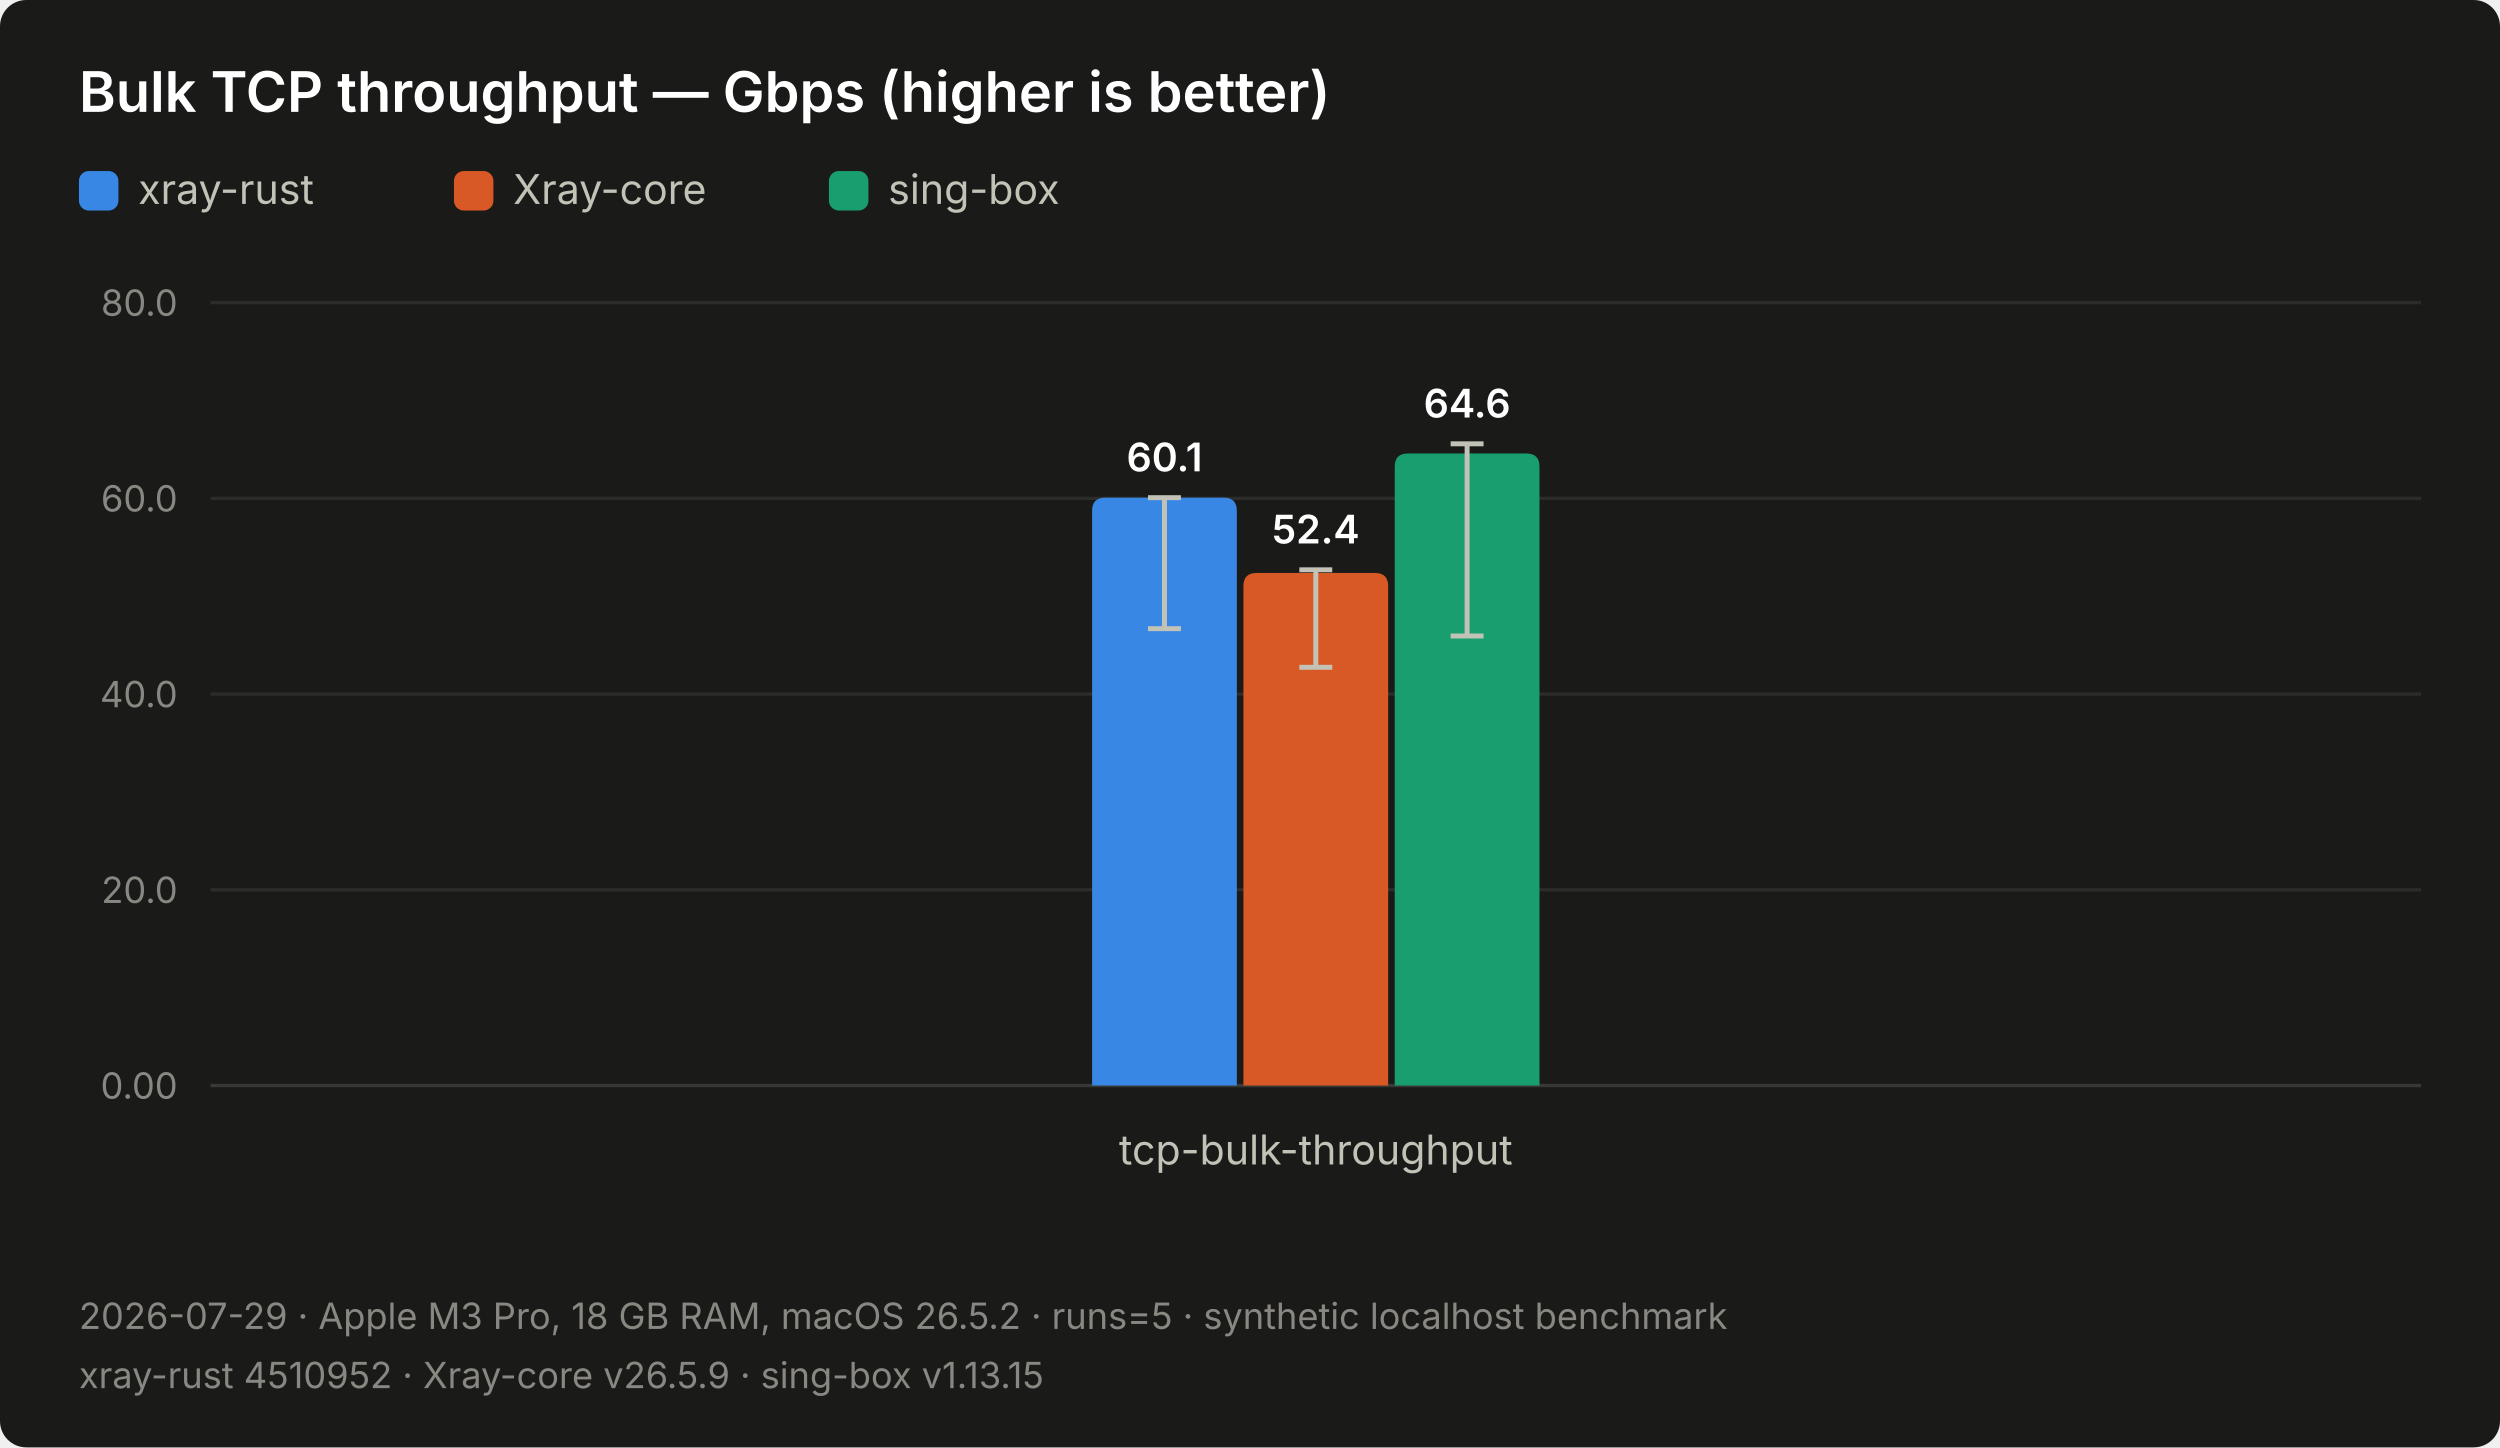
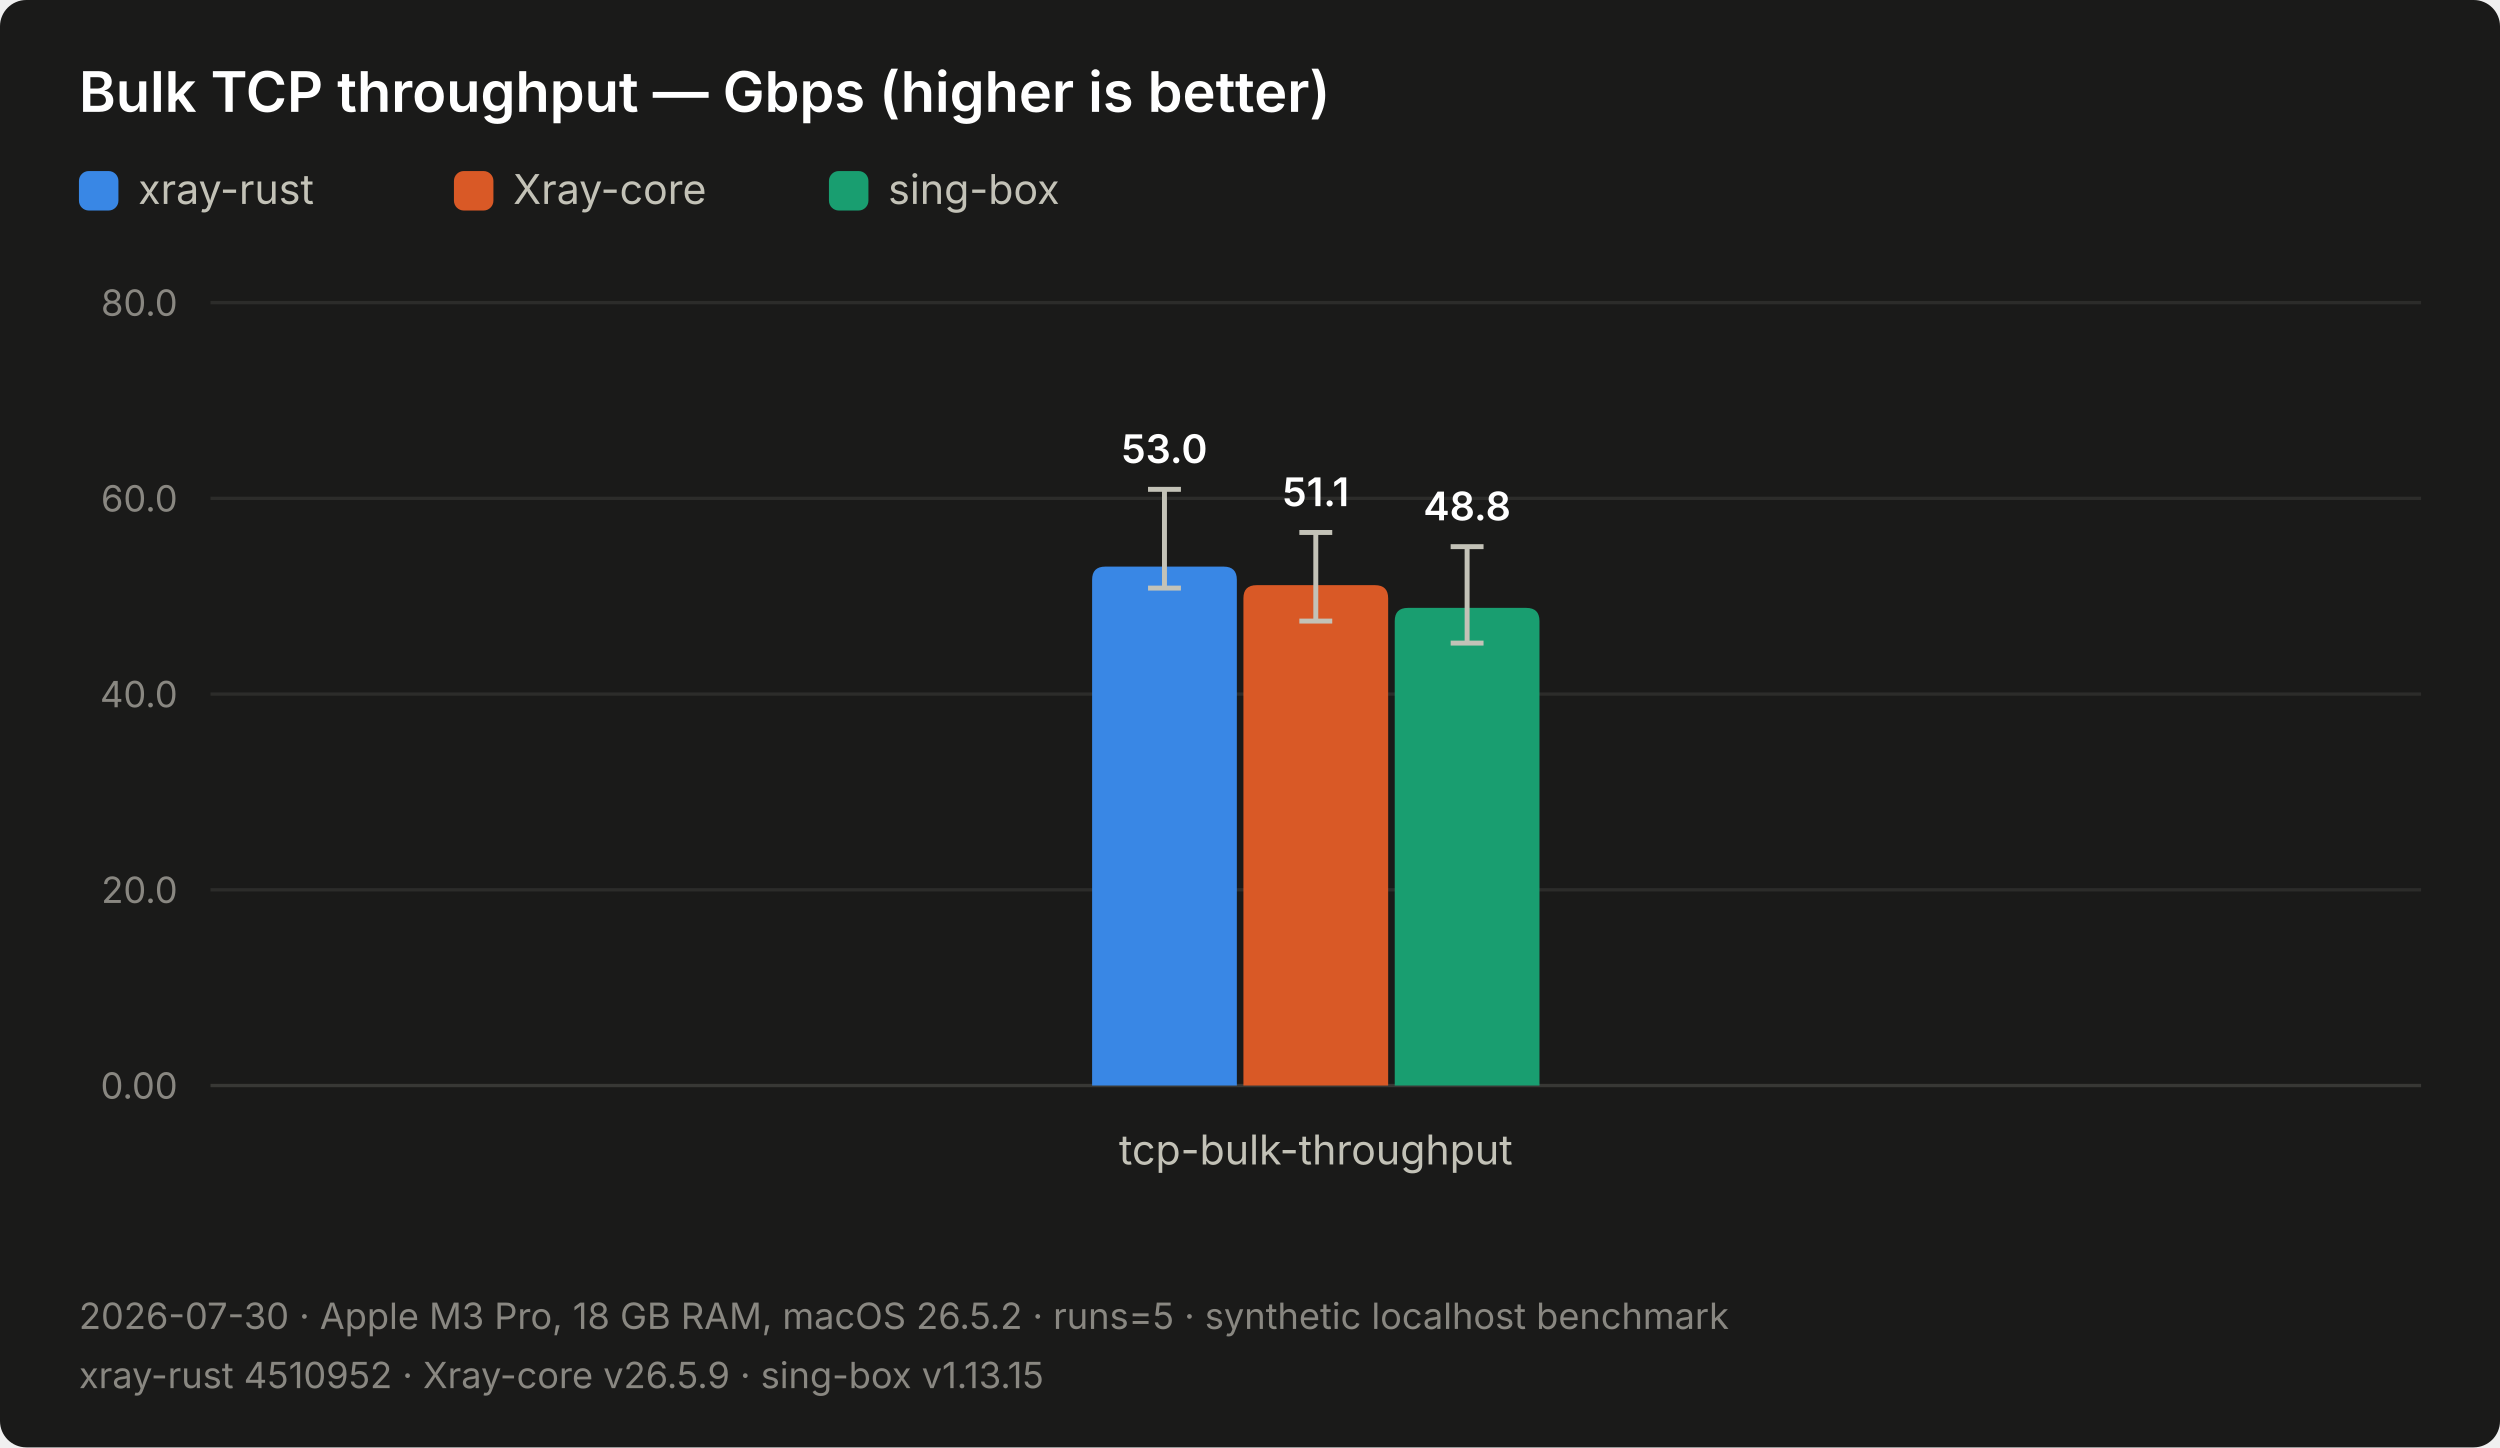
<svg xmlns="http://www.w3.org/2000/svg" width="760" height="440" viewBox="0 0 760 440" role="img" aria-label="Bulk TCP throughput — Gbps (higher is better)">
  <rect width="760" height="440" fill="#1a1a19" rx="8" />
  <text x="24" y="34" font-family="system-ui, -apple-system, 'Segoe UI', sans-serif" font-size="17" font-weight="600" fill="#ffffff">Bulk TCP throughput — Gbps (higher is better)</text>
  <rect x="24.00" y="52" width="12" height="12" rx="3" fill="#3987e5" />
  <text x="42.00" y="62" font-family="system-ui, -apple-system, 'Segoe UI', sans-serif" font-size="12.5" fill="#c3c2b7">xray-rust</text>
  <rect x="138.00" y="52" width="12" height="12" rx="3" fill="#d95926" />
  <text x="156.00" y="62" font-family="system-ui, -apple-system, 'Segoe UI', sans-serif" font-size="12.5" fill="#c3c2b7">Xray-core</text>
  <rect x="252.00" y="52" width="12" height="12" rx="3" fill="#199e70" />
  <text x="270.00" y="62" font-family="system-ui, -apple-system, 'Segoe UI', sans-serif" font-size="12.5" fill="#c3c2b7">sing-box</text>
  <text x="54" y="334.00" font-family="system-ui, -apple-system, 'Segoe UI', sans-serif" font-size="11" fill="#898781" text-anchor="end">0.00</text>
  <line x1="64" y1="270.50" x2="736" y2="270.50" stroke="#2c2c2a" stroke-width="1" />
  <text x="54" y="274.50" font-family="system-ui, -apple-system, 'Segoe UI', sans-serif" font-size="11" fill="#898781" text-anchor="end">20.0</text>
  <line x1="64" y1="211.00" x2="736" y2="211.00" stroke="#2c2c2a" stroke-width="1" />
  <text x="54" y="215.00" font-family="system-ui, -apple-system, 'Segoe UI', sans-serif" font-size="11" fill="#898781" text-anchor="end">40.0</text>
  <line x1="64" y1="151.50" x2="736" y2="151.50" stroke="#2c2c2a" stroke-width="1" />
  <text x="54" y="155.50" font-family="system-ui, -apple-system, 'Segoe UI', sans-serif" font-size="11" fill="#898781" text-anchor="end">60.0</text>
  <line x1="64" y1="92.00" x2="736" y2="92.00" stroke="#2c2c2a" stroke-width="1" />
  <text x="54" y="96.00" font-family="system-ui, -apple-system, 'Segoe UI', sans-serif" font-size="11" fill="#898781" text-anchor="end">80.0</text>
  <line x1="64" y1="330" x2="736" y2="330" stroke="#383835" stroke-width="1" />
-   <path d="M 332.00 330.00 L 332.00 155.29 Q 332.00 151.29 336.00 151.29 L 372.00 151.29 Q 376.00 151.29 376.00 155.29 L 376.00 330.00 Z" fill="#3987e5" />
-   <line x1="354.00" y1="191.11" x2="354.00" y2="151.29" stroke="#c3c2b7" stroke-width="1.5" />
-   <line x1="349.00" y1="191.11" x2="359.00" y2="191.11" stroke="#c3c2b7" stroke-width="1.5" />
-   <line x1="349.00" y1="151.29" x2="359.00" y2="151.29" stroke="#c3c2b7" stroke-width="1.5" />
-   <text x="354.00" y="143.29" font-family="system-ui, -apple-system, 'Segoe UI', sans-serif" font-size="12" font-weight="600" fill="#ffffff" text-anchor="middle">60.1</text>
-   <path d="M 378.00 330.00 L 378.00 178.18 Q 378.00 174.18 382.00 174.18 L 418.00 174.18 Q 422.00 174.18 422.00 178.18 L 422.00 330.00 Z" fill="#d95926" />
-   <line x1="400.00" y1="202.86" x2="400.00" y2="173.22" stroke="#c3c2b7" stroke-width="1.5" />
-   <line x1="395.00" y1="202.86" x2="405.00" y2="202.86" stroke="#c3c2b7" stroke-width="1.5" />
-   <line x1="395.00" y1="173.22" x2="405.00" y2="173.22" stroke="#c3c2b7" stroke-width="1.5" />
-   <text x="400.00" y="165.22" font-family="system-ui, -apple-system, 'Segoe UI', sans-serif" font-size="12" font-weight="600" fill="#ffffff" text-anchor="middle">52.4</text>
-   <path d="M 424.00 330.00 L 424.00 141.86 Q 424.00 137.86 428.00 137.86 L 464.00 137.86 Q 468.00 137.86 468.00 141.86 L 468.00 330.00 Z" fill="#199e70" />
-   <line x1="446.00" y1="193.34" x2="446.00" y2="134.92" stroke="#c3c2b7" stroke-width="1.5" />
-   <line x1="441.00" y1="193.34" x2="451.00" y2="193.34" stroke="#c3c2b7" stroke-width="1.5" />
-   <line x1="441.00" y1="134.92" x2="451.00" y2="134.92" stroke="#c3c2b7" stroke-width="1.5" />
-   <text x="446.00" y="126.92" font-family="system-ui, -apple-system, 'Segoe UI', sans-serif" font-size="12" font-weight="600" fill="#ffffff" text-anchor="middle">64.6</text>
+   <path d="M 332.00 330.00 L 332.00 176.25 Q 332.00 172.25 336.00 172.25 L 372.00 172.25 Q 376.00 172.25 376.00 176.25 L 376.00 330.00 Z" fill="#3987e5" />
+   <line x1="354.00" y1="178.78" x2="354.00" y2="148.76" stroke="#c3c2b7" stroke-width="1.5" />
+   <line x1="349.00" y1="178.78" x2="359.00" y2="178.78" stroke="#c3c2b7" stroke-width="1.5" />
+   <line x1="349.00" y1="148.76" x2="359.00" y2="148.76" stroke="#c3c2b7" stroke-width="1.5" />
+   <text x="354.00" y="140.76" font-family="system-ui, -apple-system, 'Segoe UI', sans-serif" font-size="12" font-weight="600" fill="#ffffff" text-anchor="middle">53.0</text>
+   <path d="M 378.00 330.00 L 378.00 181.89 Q 378.00 177.89 382.00 177.89 L 418.00 177.89 Q 422.00 177.89 422.00 181.89 L 422.00 330.00 Z" fill="#d95926" />
+   <line x1="400.00" y1="188.81" x2="400.00" y2="161.87" stroke="#c3c2b7" stroke-width="1.5" />
+   <line x1="395.00" y1="188.81" x2="405.00" y2="188.81" stroke="#c3c2b7" stroke-width="1.5" />
+   <line x1="395.00" y1="161.87" x2="405.00" y2="161.87" stroke="#c3c2b7" stroke-width="1.5" />
+   <text x="400.00" y="153.87" font-family="system-ui, -apple-system, 'Segoe UI', sans-serif" font-size="12" font-weight="600" fill="#ffffff" text-anchor="middle">51.1</text>
+   <path d="M 424.00 330.00 L 424.00 188.80 Q 424.00 184.80 428.00 184.80 L 464.00 184.80 Q 468.00 184.80 468.00 188.80 L 468.00 330.00 Z" fill="#199e70" />
+   <line x1="446.00" y1="195.50" x2="446.00" y2="166.18" stroke="#c3c2b7" stroke-width="1.5" />
+   <line x1="441.00" y1="195.50" x2="451.00" y2="195.50" stroke="#c3c2b7" stroke-width="1.5" />
+   <line x1="441.00" y1="166.18" x2="451.00" y2="166.18" stroke="#c3c2b7" stroke-width="1.5" />
+   <text x="446.00" y="158.18" font-family="system-ui, -apple-system, 'Segoe UI', sans-serif" font-size="12" font-weight="600" fill="#ffffff" text-anchor="middle">48.8</text>
  <text x="400.00" y="354" font-family="system-ui, -apple-system, 'Segoe UI', sans-serif" font-size="12.5" fill="#c3c2b7" text-anchor="middle">tcp-bulk-throughput</text>
-   <text x="24" y="404" font-family="system-ui, -apple-system, 'Segoe UI', sans-serif" font-size="11" fill="#898781">2026-07-29 · Apple M3 Pro, 18 GB RAM, macOS 26.5.2 · runs=5 · synthetic localhost benchmark</text>
+   <text x="24" y="404" font-family="system-ui, -apple-system, 'Segoe UI', sans-serif" font-size="11" fill="#898781">2026-07-30 · Apple M3 Pro, 18 GB RAM, macOS 26.5.2 · runs=5 · synthetic localhost benchmark</text>
  <text x="24" y="422" font-family="system-ui, -apple-system, 'Segoe UI', sans-serif" font-size="11" fill="#898781">xray-rust 4510952 · Xray-core v26.5.9 · sing-box v1.13.15</text>
</svg>
